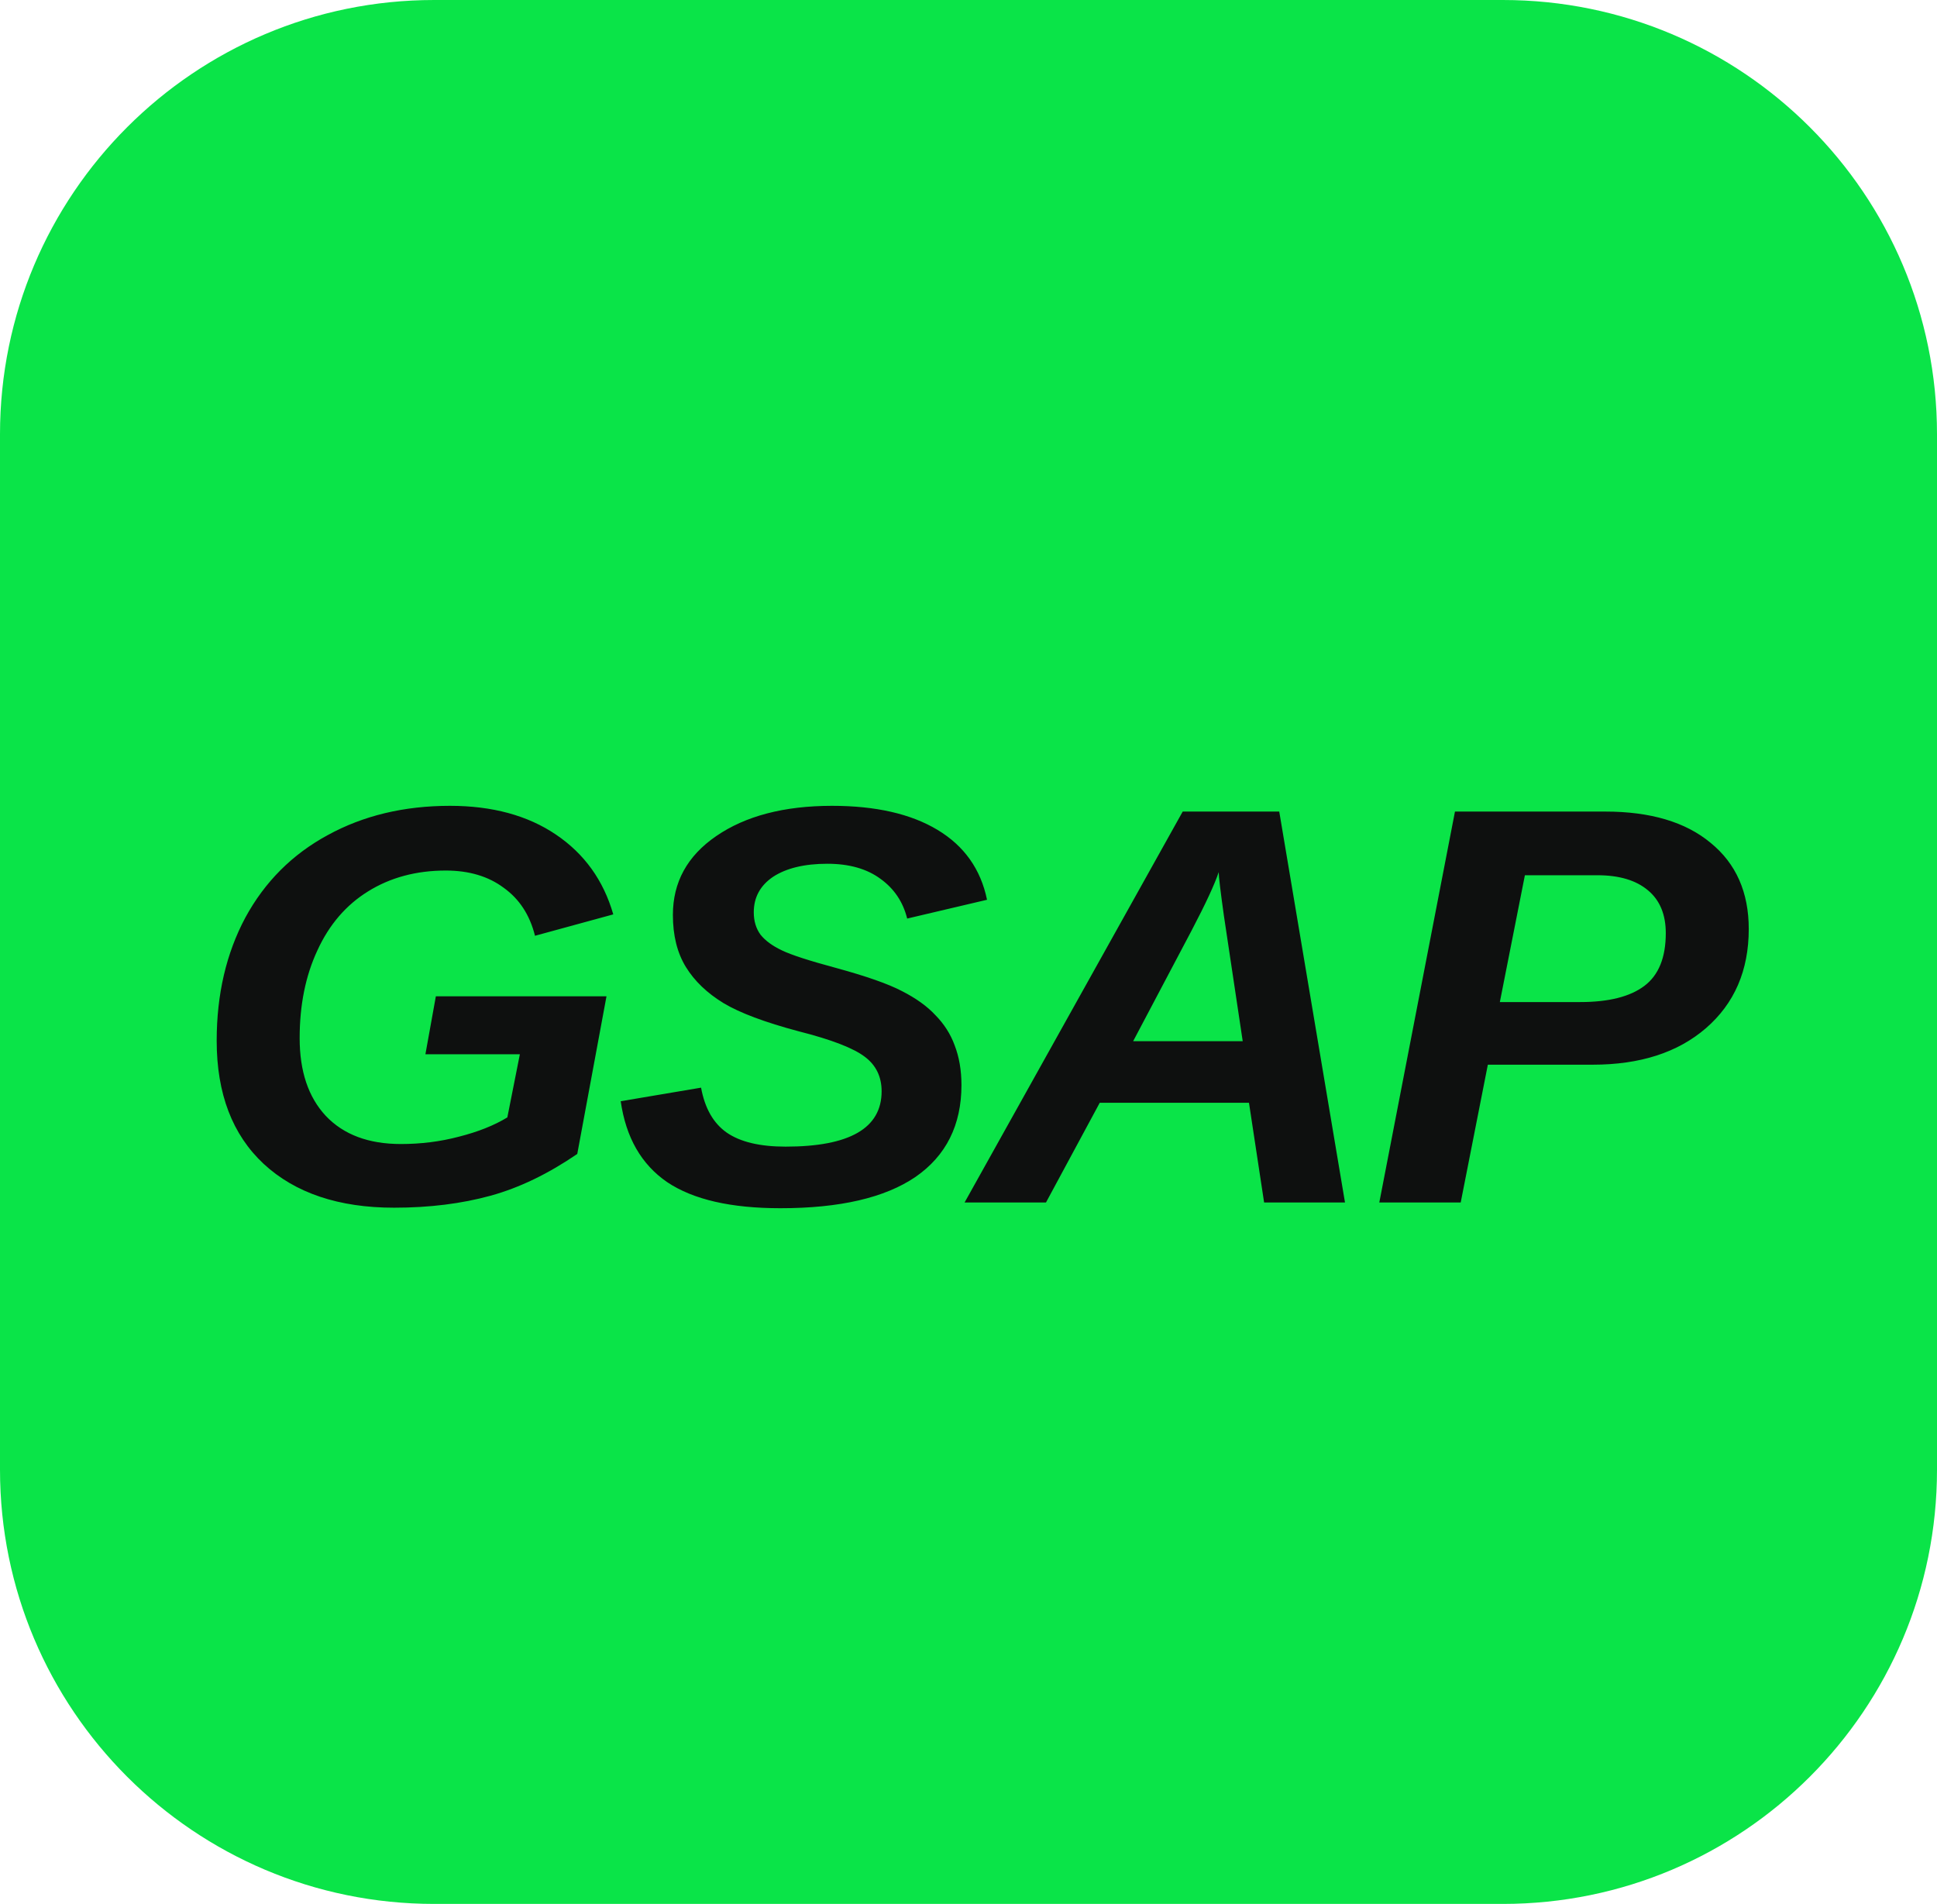
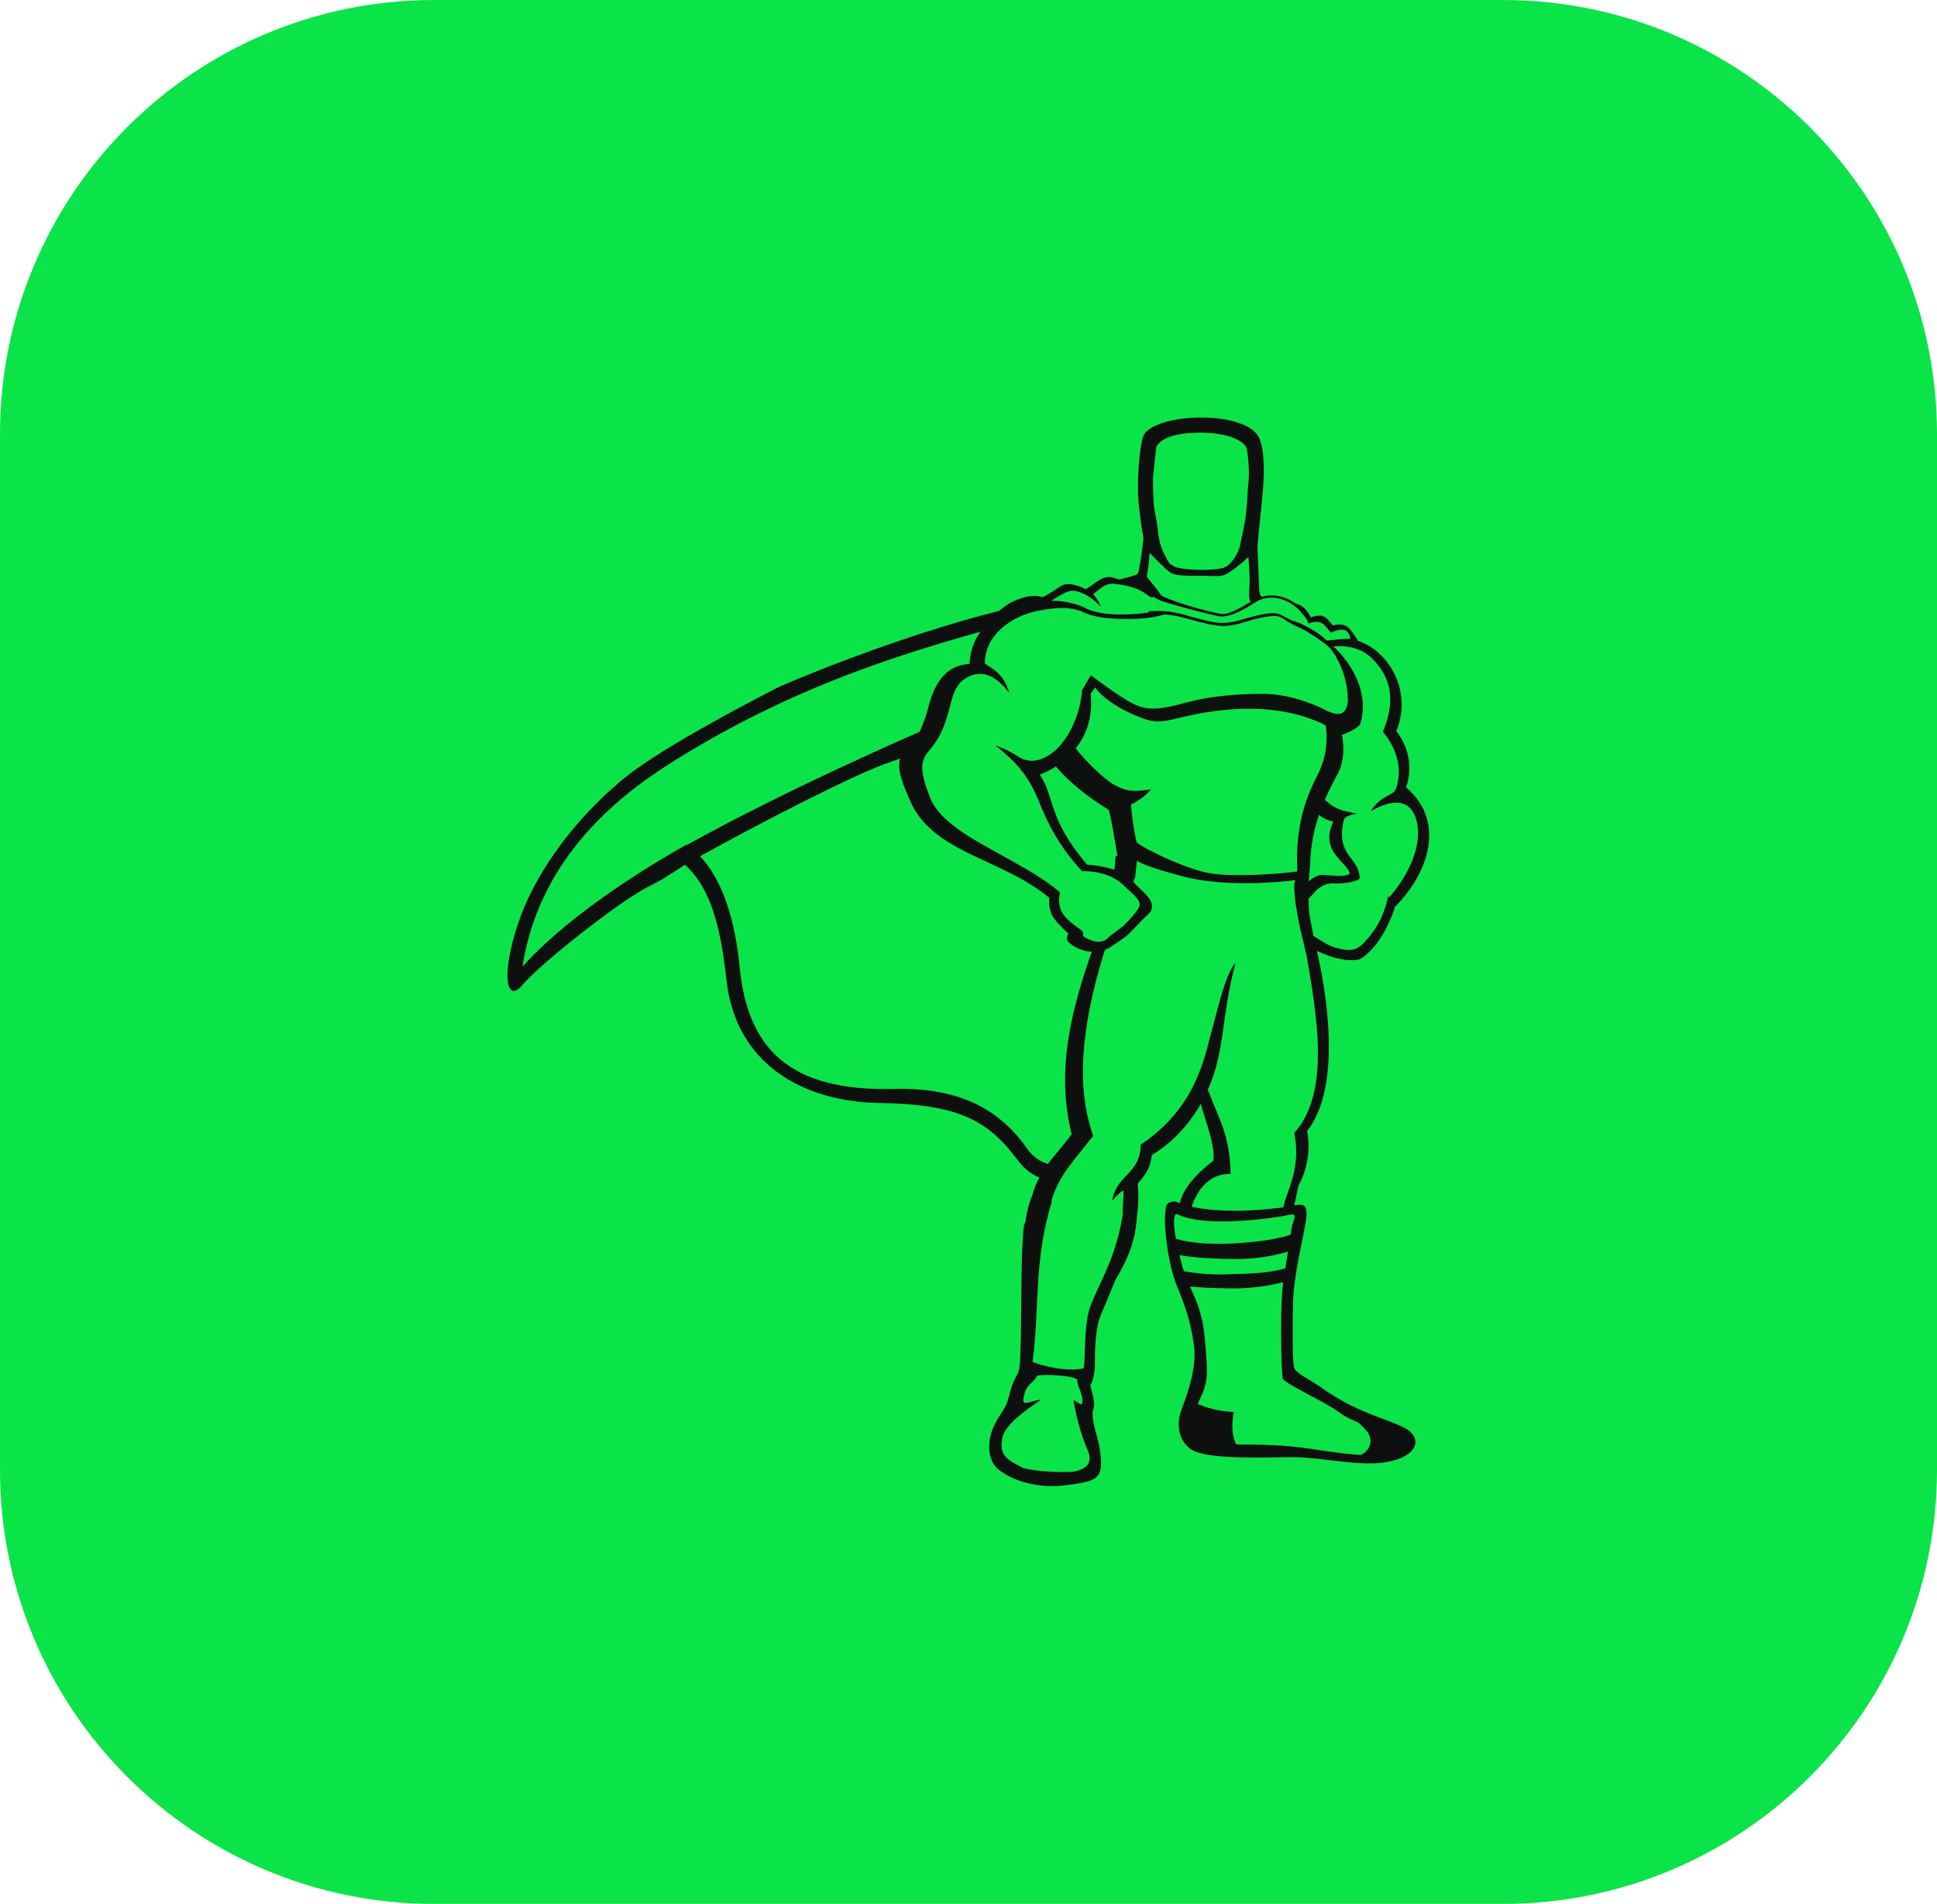
<svg xmlns="http://www.w3.org/2000/svg" viewBox="0 0 58 57">
  <rect width="58" height="57" rx="13" fill="#0AE448" />
-   <text x="29" y="36" text-anchor="middle" font-family="'Arial Black', 'Helvetica Neue', Arial, sans-serif" font-weight="900" font-style="italic" font-size="17" letter-spacing="-.5" fill="#0E100F">GSAP</text>
+   <g transform="translate(13 12.5) scale(1.333)">
+     <path d="M17.21 0c-.545.003-1.084.134-1.256.367-.11.165-.192 1.196-.11 1.718 0 0 .032.345.09.614a14.6 14.6 0 0 1-.02.182 7.024 7.024 0 0 1-.097.605c-.01.056-.207.095-.425.152a2.495 2.495 0 0 0-.138-.042c-.234-.069-.385.123-.618.26-.069-.04-.371-.178-.536-.082-.165.096-.275.193-.44.261-.082-.041-.302-.041-.48.028a1.27 1.27 0 0 0-.483.278c-2.314.58-4.813 1.635-5.012 1.741-1.017.522-2.679 1.415-3.434 2.033-1.291 1.071-2.06 2.322-2.363 3.242-.385 1.14-.275 1.827.096 1.387.298-.366 1.632-1.454 2.475-1.999l-.002.007a3.219 3.219 0 0 1 .44-.26l.233-.124.505-.323c.602.552.803 1.433.937 2.63.22 1.841 1.704 2.693 3.434 2.72 1.8.028 2.446.399 3.119 1.305.153.201.318.307.47.368a1.954 1.954 0 0 0-.16.405c-.075.17-.125.38-.157.608a.157.157 0 0 0-.03.075c-.068.536-.055 1.8-.068 2.473-.014.673-.028.77-.083.866-.055.11-.11.178-.178.467-.069.302-.193.384-.316.631-.206.385-.165.81.041 1.003.206.192.77.481 1.538.385.77-.096.88-.151.756-.893-.014-.11-.192-.605-.137-.797.082-.206-.096-.563-.055-.577.041-.014.096-.288.096-.426 0-.137-.014-.796.137-1.14.062-.14.193-.46.326-.785.442-.723.459-1.161.48-1.41.03-.202.046-.46.018-.744.055-.083.289-.275.316-.646 0 0 .644-.337 1.102-1.148.16.557.31.91.286 1.272-.499.39-.684.678-.76.959-.048-.02-.076-.037-.11-.04h-.027a.437.437 0 0 0-.106.029c-.192.068-.041 1.318.165 1.827.206.508.316.81.398 1.36.083.549-.192 1.222-.302 1.524 0 0-.179.536.233.824.358.248 1.704.18 2.308.18.605 0 1.511.219 2.088.109.715-.124.824-.55.399-.77-.426-.22-1.072-.329-1.91-.933-.22-.152-.522-.289-.563-.412-.041-.124-.041-.838-.027-1.457.013-.618.22-1.414.288-1.84.064-.398-.076-.388-.262-.351.032-.147.066-.292.097-.446.344-.632.193-1.223.193-1.223.82-1.044.4-3.27.22-4.048.64.303.96.188.96.188.102-.055.192-.134.274-.224.337-.362.51-.916.51-.916V11c.782-.783 1.151-1.936.26-2.692a1.331 1.331 0 0 0-.219-1.263 1.56 1.56 0 0 0-.37-1.731 1.36 1.36 0 0 0-.487-.297c-.2-.295-.245-.417-.572-.349-.15-.165-.178-.288-.494-.178 0 0-.096-.234-.275-.289a.25.25 0 0 0-.05-.015c-.302-.21-.576-.215-.772-.16-.064-.048-.061-.124-.07-.388-.008-.2-.019-.486-.031-.744.027-.328.102-.974.126-1.303.028-.37.042-.948-.123-1.195C18.303.12 17.754-.003 17.21 0zm-.005.34c.7 0 1.002.22 1.044.343.013.028.082.495.04.797-.013.11-.027.509-.054.687-.014.179-.069.385-.124.673-.041.234-.233.495-.384.536-.261.069-.742.055-1.017 0-.069-.014-.124-.055-.192-.096-.151-.248-.234-.44-.261-.742-.028-.289-.083-.412-.096-.632-.014-.33-.014-.55-.014-.55.014-.178.069-.618.069-.659.013-.123.233-.357.989-.357zm-1.133 2.702c.146.149.301.306.432.416.124.11.426.096.7.096.248 0 .468.028.564-.027.154-.077.355-.235.523-.394.011.152.022.304.026.435.01.295-.043.468.024.57-.082.048-.174.105-.269.156-.151.08-.306.136-.403.115h-.002c-.209-.035-.931-.215-1.331-.407-.167-.259-.335-.398-.326-.448.027-.137.04-.247.054-.425.004-.03.005-.058.008-.088zm-.853.69l.035.001c.424.036.65.152.808.284l.076.03.008-.027c.047.03.102.06.162.088.47.159 1.104.308 1.309.353.247.055.645-.192.838-.316.343-.22.783-.04.989.193.137.15.192.247.192.288.316-.11.357.041.508.206.385-.179.412.041.44.137-.122 0-.298.014-.538.04l-.012-.012c-.144-.153-.402-.289-.599-.384-.087-.031-.18-.049-.252-.097-.11-.055-.22-.137-.385-.123-.687.082-.824.315-1.415.178-.577-.134-.737-.254-1.333-.221l.001.026c-.105.016-.2.03-.22.03-.206.012-.722.067-1.153-.1a1.256 1.256 0 0 0-.161-.076l-.005-.002h-.001c-.18-.07-.39-.11-.63-.112h-.026c.218-.11.356-.259.56-.218.22.041.44.22.564.357a.858.858 0 0 0-.178-.288c.128-.09.245-.229.418-.234zm-1.1.545c.15.002.28.026.417.073.018.009.034.018.059.029.288.137.81.164 1.25.137a2.26 2.26 0 0 0 .563-.095c.322.024.514.11.977.216.31.07.502.045.695-.007.193-.053.386-.13.723-.17a.542.542 0 0 1 .188.013c.038.02.075.04.11.061.062.049.214.135.343.189.164.068.59.357.645.425a.1.1 0 0 0 .038.03c.242.314.407.755.396 1.21-.06.46-.426.214-.626.12-.412-.178-.824-.302-1.305-.302-.48 0-1.099.041-1.635.179-.741.206-.961.192-1.29.027-.33-.178-.907-.618-.907-.618v.01c-.007-.007-.012-.012-.014-.01-.042.069-.138.247-.193.33-.027.522-.343 1.346-.934 1.552a.547.547 0 0 1-.467-.041 2.503 2.503 0 0 0-.55-.275c.481.384.729.673.949 1.181.174.43.415 1.017 1.002 1.646.363-.004.725.097.962.346.137.137.357.289.33.426 0 .041-.083.151-.151.234a3.231 3.231 0 0 1-.207.22c-.054.04-.247.192-.288.22-.041.027-.096.095-.137.109-.138.069-.289.014-.426-.055s.027-.082-.124-.192c-.34-.24-.541-.411-.454-.832-.932-.794-2.561-1.26-2.911-2.108-.22-.55-.248-.824-.042-1.058.605-.687.371-1.346.825-1.634.425-.275.783.04.989.33-.124-.509-.55-.633-.55-.674 0-.632.605-1.071 1.21-1.181.218-.041.389-.062.54-.06zm-1.847.534c-.14.196-.231.435-.246.721-.206.028-.673.055-.907.907a3.39 3.39 0 0 1-.214.62c-.103.045-2.946 1.274-5.229 2.542l-.01-.007c-.32.18-.627.363-.919.546l-.125.077-.001.003c-1.136.723-2.04 1.45-2.637 2.112.412-2.679 2.528-4.08 3.53-4.698 2.42-1.489 4.629-2.225 6.758-2.823zm8.037.323c.26-.004.536.06.756.275.59.577.425 1.209.247 1.648.15.179.508.687.288 1.291-.04.138-.343.138-.563.495.55-.316.893-.233 1.017.165.192.618-.234 1.36-.605 1.772 0-.014-.014-.028-.014-.041-.055.206-.123.604-.535 1.044-.206.22-.371.192-.605.137-.215-.054-.322-.142-.543-.276-.036-.207-.102-.482-.102-.59 0-.044-.004-.141-.01-.243.032-.036.066-.074.106-.114 0 0 .178-.247.44-.233.26.014.535-.041.604-.11 0-.48-.55-.494-.357-1.319.013-.04.082-.11.302-.137-.33-.069-.48-.083-.714-.302l-.013-.013c.11-.253.224-.457.301-.605.193-.385.082-.852.082-.852.207-.069.385-.179.413-.247.203-.673-.164-1.322-.605-1.74.036-.003.073-.005.11-.006zm-5.46.925c.01.016.02.033.034.05.179.22.577.495 1.113.673.26.083.467.028.7-.027 1.123-.278 2.304-.346 3.33.155a1.82 1.82 0 0 1-.157 1.068c-.232.465-.533 1.068-.48 2.215-.246.044-1.419.144-1.992.037-.521-.097-1.416-.525-1.62-.69a6.703 6.703 0 0 1-.125-.848 1.37 1.37 0 0 0 .454-.343c-.412.068-.577.04-.825-.097-.235-.13-.642-.533-.87-.82.229-.29.393-.69.335-1.226.037-.05.07-.099.102-.147zm-4.38 1.598c-.09.253.093.654.224.953.508 1.179 2.07 1.29 3.127 2.18a.723.723 0 0 0 .06.388c.083.165.371.413.371.413-.055.054-.027.164-.027.164.204.217.504.243.547.246-.435 1.248-.816 2.626-.451 4.095-.179.244-.368.445-.531.668a.851.851 0 0 1-.444-.31c-.591-.852-1.457-1.416-3.023-1.374-2.349.055-3.283-.907-3.461-2.748-.094-.974-.357-1.922-.888-2.479C7.489 9.014 9.6 7.937 10.268 7.73a2.8 2.8 0 0 0 .2-.073zm3.496.18c.381.442.795.727 1.193.979.082.343.11.577.192 1.03h-.041l-.027.308a2.836 2.836 0 0 0-.62-.113l.001-.003c-.893-1.057-.7-1.47-1.058-2.019.097-.034.225-.094.36-.182zm5.911 1.086c.076.067.178.12.323.154-.327.68.33.912.37 1.17-.143.083-.367.037-.603.025-.115-.006-.229.065-.321.147l.032-.367c.006-.43.09-.809.2-1.13zM15.79 9.947c.024.035.178.131 1.002.352 1.026.275 2.323.12 2.55.09a.378.378 0 0 1-.022.089c0 .343.055.59.096.81.053.308.13.533.163.74l.008-.007c.234 1.367.561 3.133-.267 4.048.041.192.069.467.014.783a3.204 3.204 0 0 1-.151.535 2.29 2.29 0 0 0-.108.352c-1.1.142-1.755.055-2.06-.015.123-.374.407-.754.876-.735-.022-.911-.264-1.223-.511-1.891.395-.883.299-1.665.621-2.848-.247.261-.44 1.209-.604 1.786-.206.838-.563 1.648-1.525 2.294 0 .22-.069.384-.151.494-.179.261-.412.344-.494.77.11-.138.26-.261.26-.22a8.51 8.51 0 0 1-.025.493l.012.001c-.165 1.044-.522 1.525-.742 2.115-.151.426-.096 1.36-.151 1.374-.385.083-.975-.068-1.14-.15.162-1.14.019-2.278.436-3.6l-.015-.006c.16-.554.478-.878.939-1.464-.161-.52-.532-1.64.266-4.182.033-.014.067-.03.105-.049l.206-.137c.04-.028.096-.069.137-.096.069-.042.371-.371.412-.412.096-.097.165-.124.192-.234.055-.206-.247-.412-.37-.55-.018-.019-.03-.034-.043-.05.013-.039.027-.077.042-.114.01-.125.028-.26.042-.367zm.883 7.942c.05.002.174.122.751.158.66.04 1.539-.083 1.772-.138.234-.055.097.11.069.275l-.026.169c-.399.134-1.008.188-1.416.202-.393.013-.846-.012-1.161-.11-.048-.26-.063-.47-.007-.55a.024.024 0 0 1 .018-.006zm2.506.846c-.02.135-.035.223-.058.372-.388.12-.888.122-1.27.135a4.413 4.413 0 0 1-1.012-.07 2.065 2.065 0 0 1-.033-.109 11.343 11.343 0 0 1-.065-.252c.179.034.53.079 1.15.087a4.142 4.142 0 0 0 1.288-.163zm-.106.685c-.069.44-.055 1.786-.014 2.157.014.11.948.522 1.277.77.107.085.259.157.422.222.042.042.116.105.197.203.162.213.052.436-.135.526-.264-.007-.568-.052-1.074-.128-.695-.104-1.129-.101-1.73-.106v-.003c-.152-.275-.056-.728-.056-.728a2.2 2.2 0 0 1-.809-.18l.012-.026c.234-.48.22-.591.151-1.415-.047-.578-.196-.883-.335-1.195.169.016.409.035.857.041a4.567 4.567 0 0 0 1.237-.138zm-5.306 2.084c.243 0 .6.032.676.1v.014c.014.165.165.399.11.522-.027.069-.096-.041-.192-.068.041.26.151.741.316 1.112.11.248.041.426-.33.495-.33.014-.755 0-1.112-.083-.412-.206-.55-.316-.467-.7.068-.275.494-.59.865-.838-.206.014-.426.165-.398-.014.055-.357.206-.33.302-.508-.02-.02.084-.032.23-.032z" fill="#0E100F" />
+   </g>
</svg>
